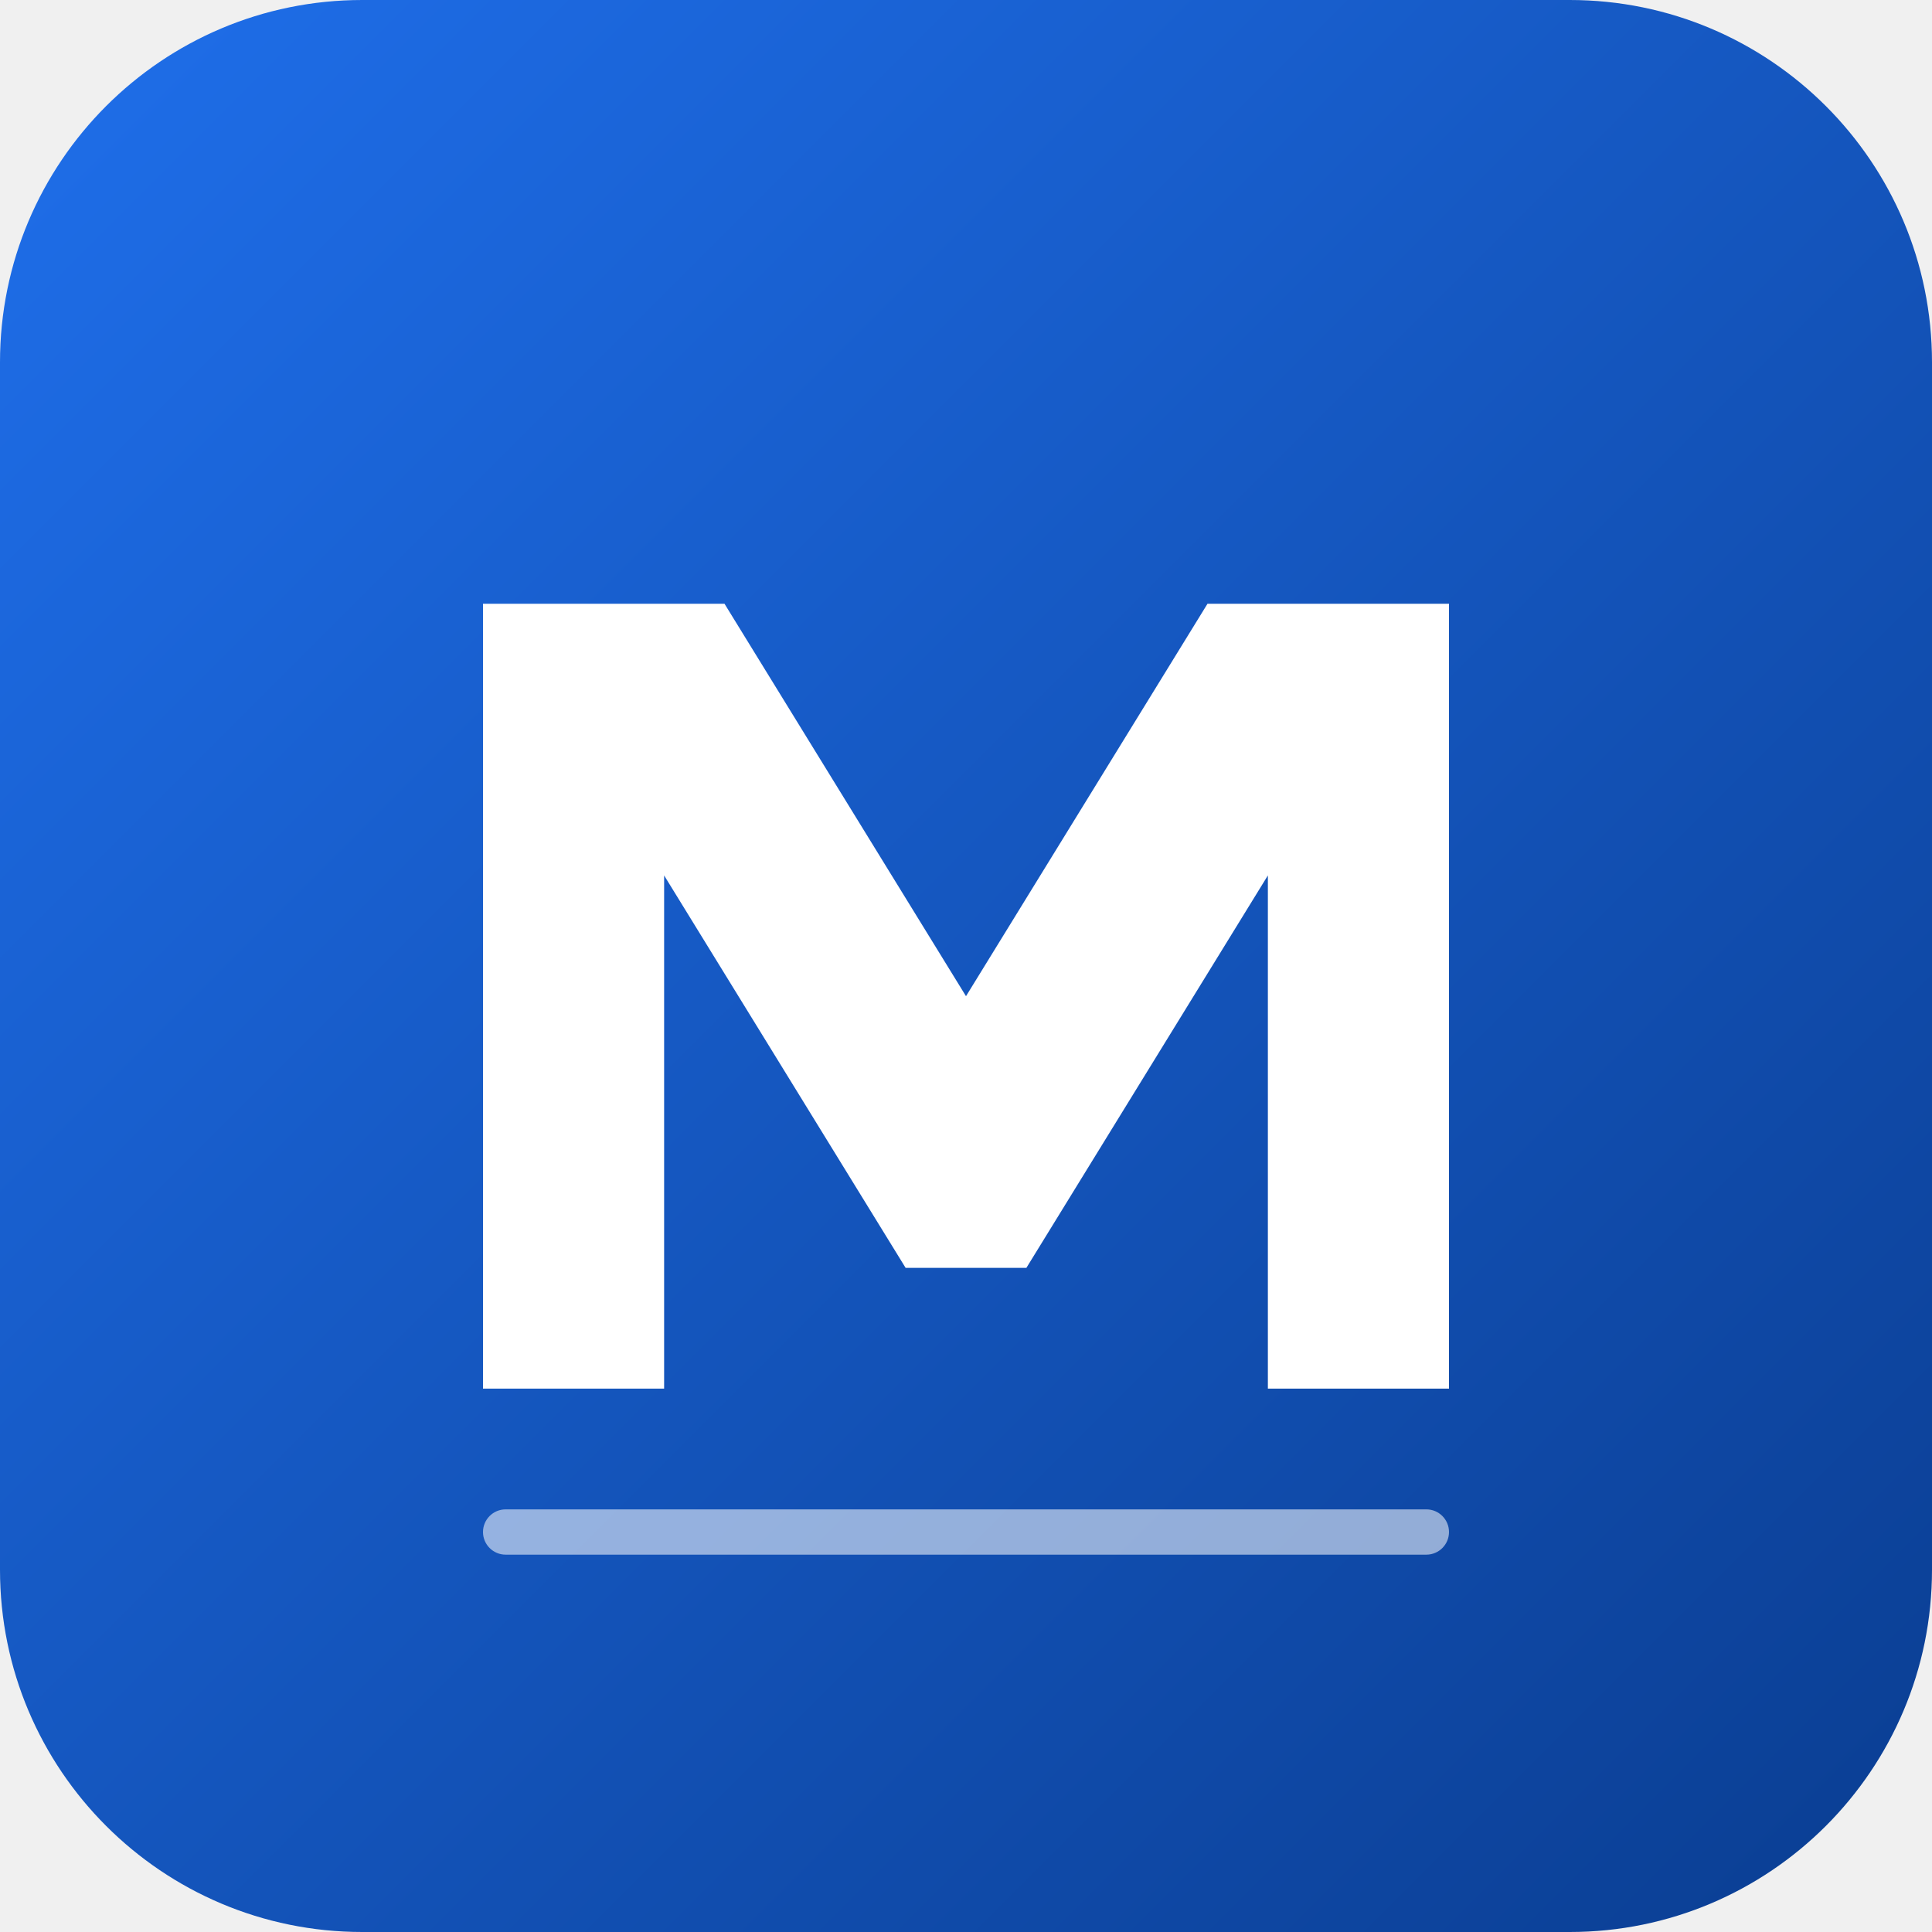
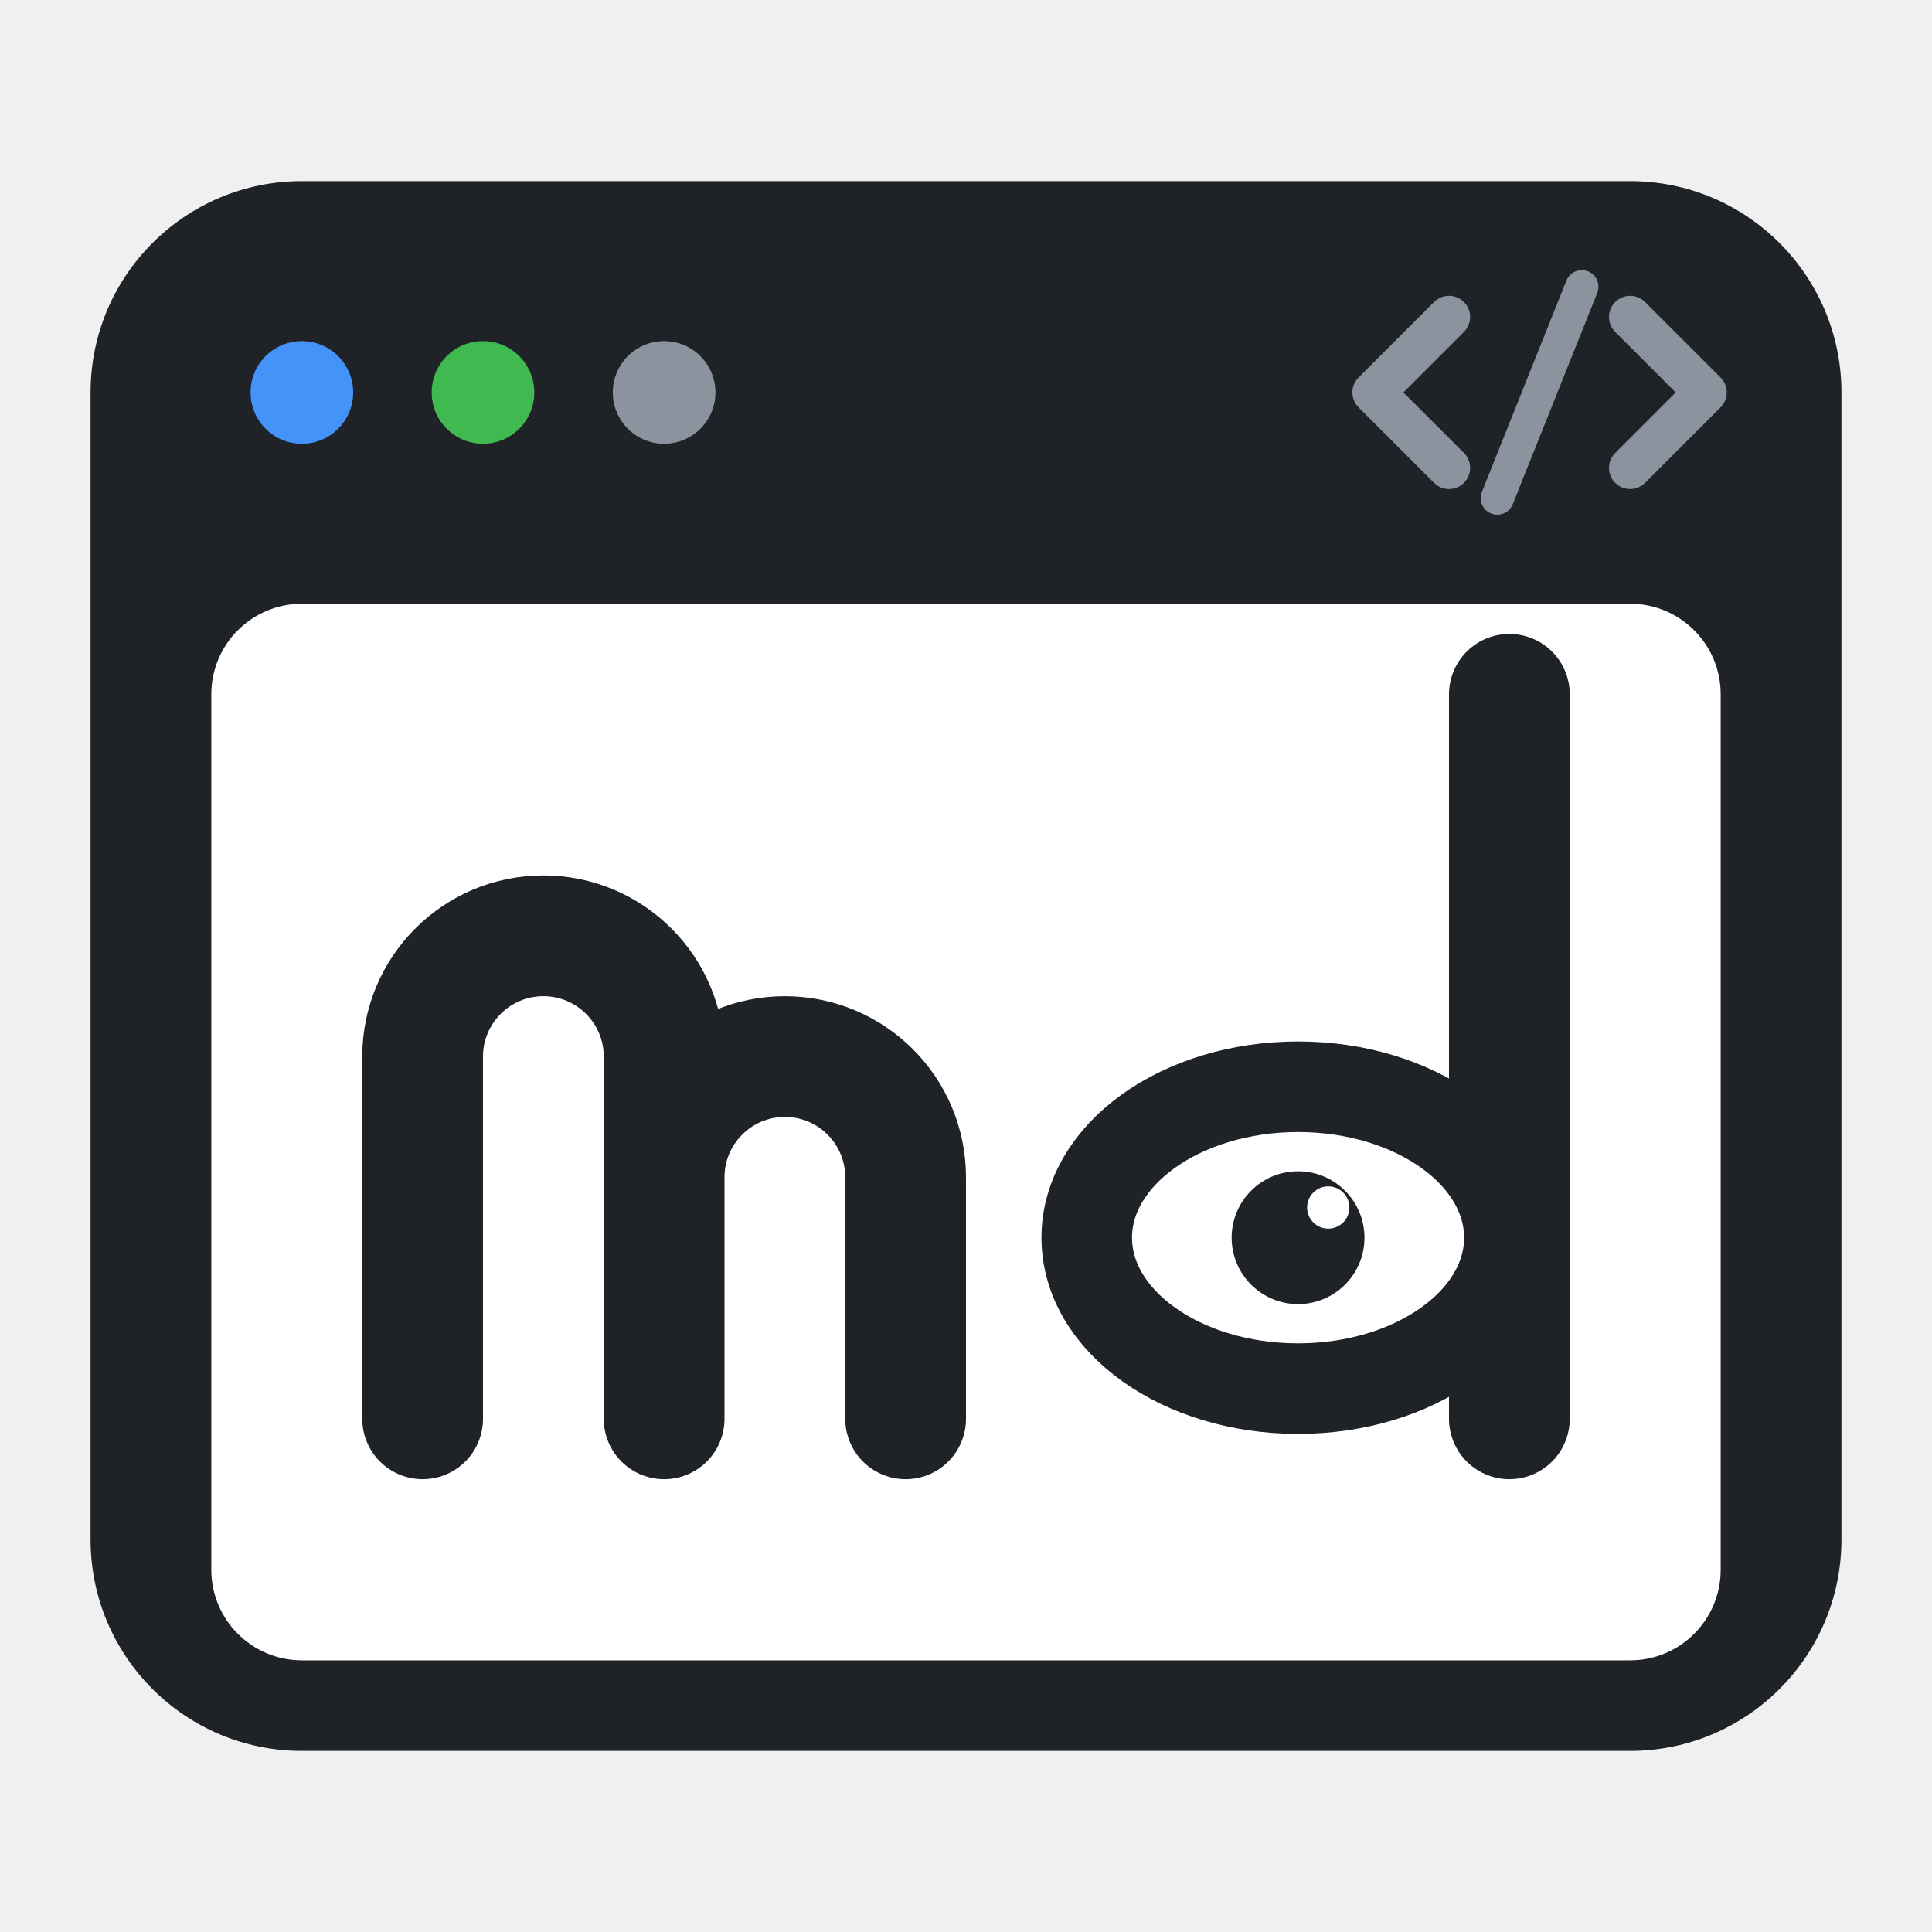
- <svg xmlns="http://www.w3.org/2000/svg" viewBox="0 0 256 256">
-   <defs>
-     <linearGradient id="bg" x1="0" y1="0" x2="1" y2="1">
-       <stop offset="0%" stop-color="#1f6feb" />
-       <stop offset="100%" stop-color="#0a3d91" />
-     </linearGradient>
-   </defs>
-   <rect width="256" height="256" rx="48" fill="url(#bg)" />
-   <path d="M64 184 L64 80 L96 80 L128 132 L160 80 L192 80 L192 184 L168 184 L168 116 L136 168 L120 168 L88 116 L88 184 Z" fill="#ffffff" />
-   <rect x="64" y="200" width="128" height="6" rx="3" fill="#ffffff" opacity="0.55" />
+ <svg xmlns="http://www.w3.org/2000/svg" viewBox="0 0 64 64" fill="none">
+   <rect x="3" y="6" width="58" height="52" rx="7" fill="#1f2328" />
+   <circle cx="10" cy="13" r="1.7" fill="#4493f8" />
+   <circle cx="16" cy="13" r="1.7" fill="#3fb950" />
+   <circle cx="22" cy="13" r="1.7" fill="#8b949e" />
+   <path d="M48 10.5 L45.5 13 L48 15.5 M54 10.5 L56.5 13 L54 15.5" stroke="#8b949e" stroke-width="1.4" stroke-linecap="round" stroke-linejoin="round" />
+   <path d="M52.4 9.5 L49.6 16.5" stroke="#8b949e" stroke-width="1.1" stroke-linecap="round" />
+   <rect x="7" y="20" width="50" height="35" rx="3" fill="#ffffff" />
+   <path d="M14 47 V35 a4 4 0 0 1 8 0 V47 M22 39 a4 4 0 0 1 8 0 V47" stroke="#1f2328" stroke-width="4" stroke-linecap="round" stroke-linejoin="round" />
+   <path d="M50 23 V47" stroke="#1f2328" stroke-width="4" stroke-linecap="round" />
+   <ellipse cx="43" cy="41" rx="7" ry="5" stroke="#1f2328" stroke-width="3" fill="#ffffff" />
+   <circle cx="43" cy="41" r="2.2" fill="#1f2328" />
+   <circle cx="44" cy="40" r="0.7" fill="#ffffff" />
</svg>
